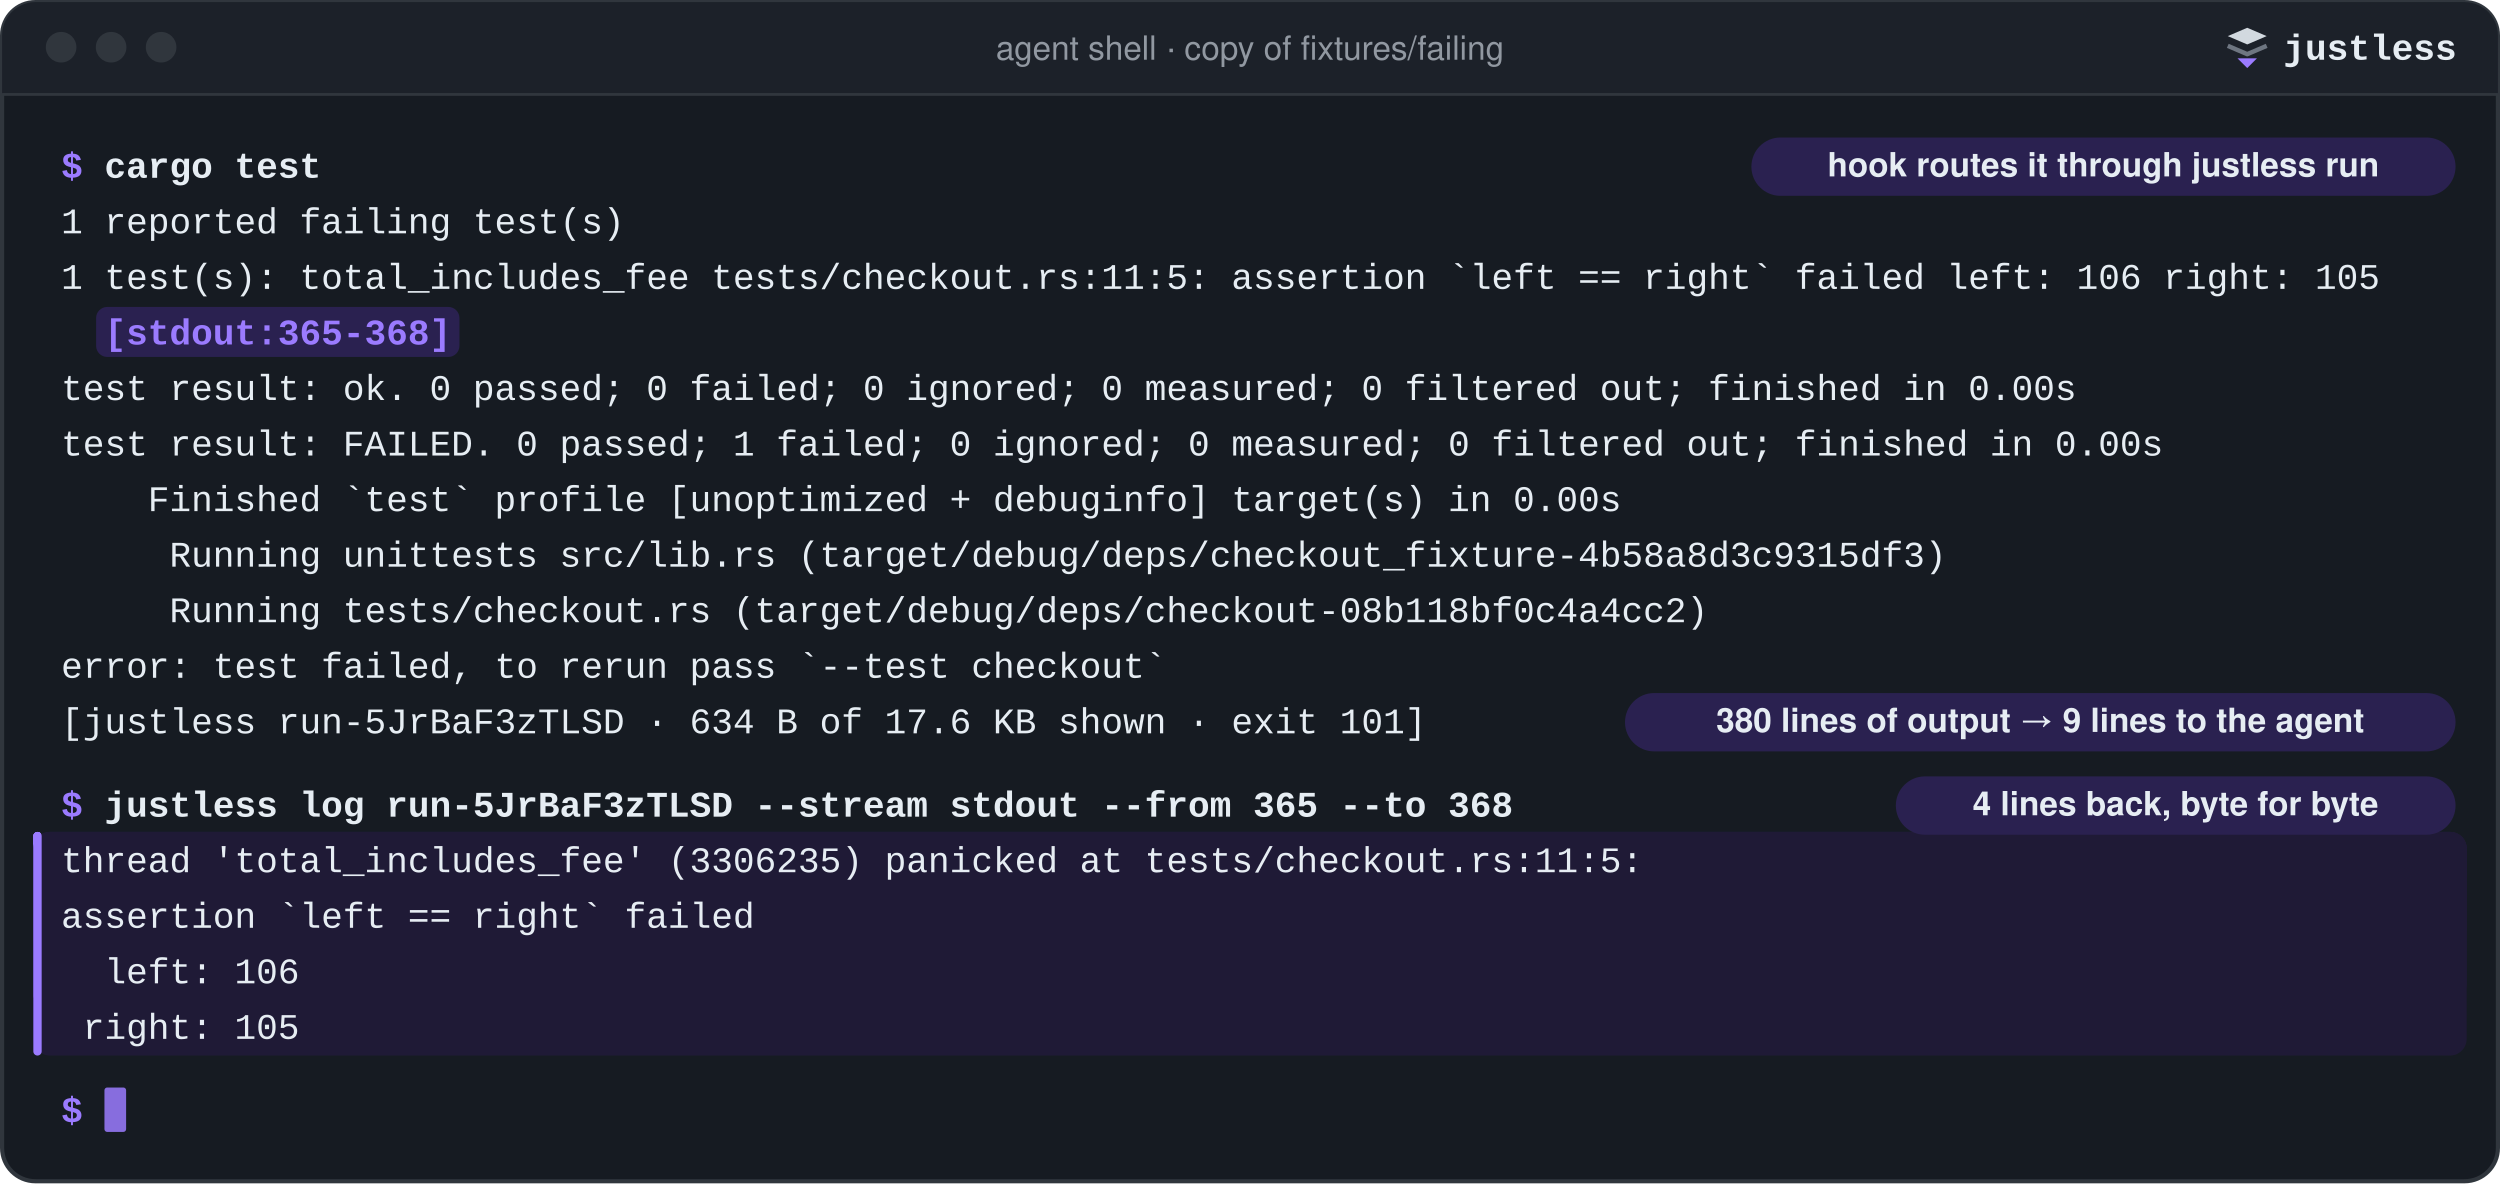
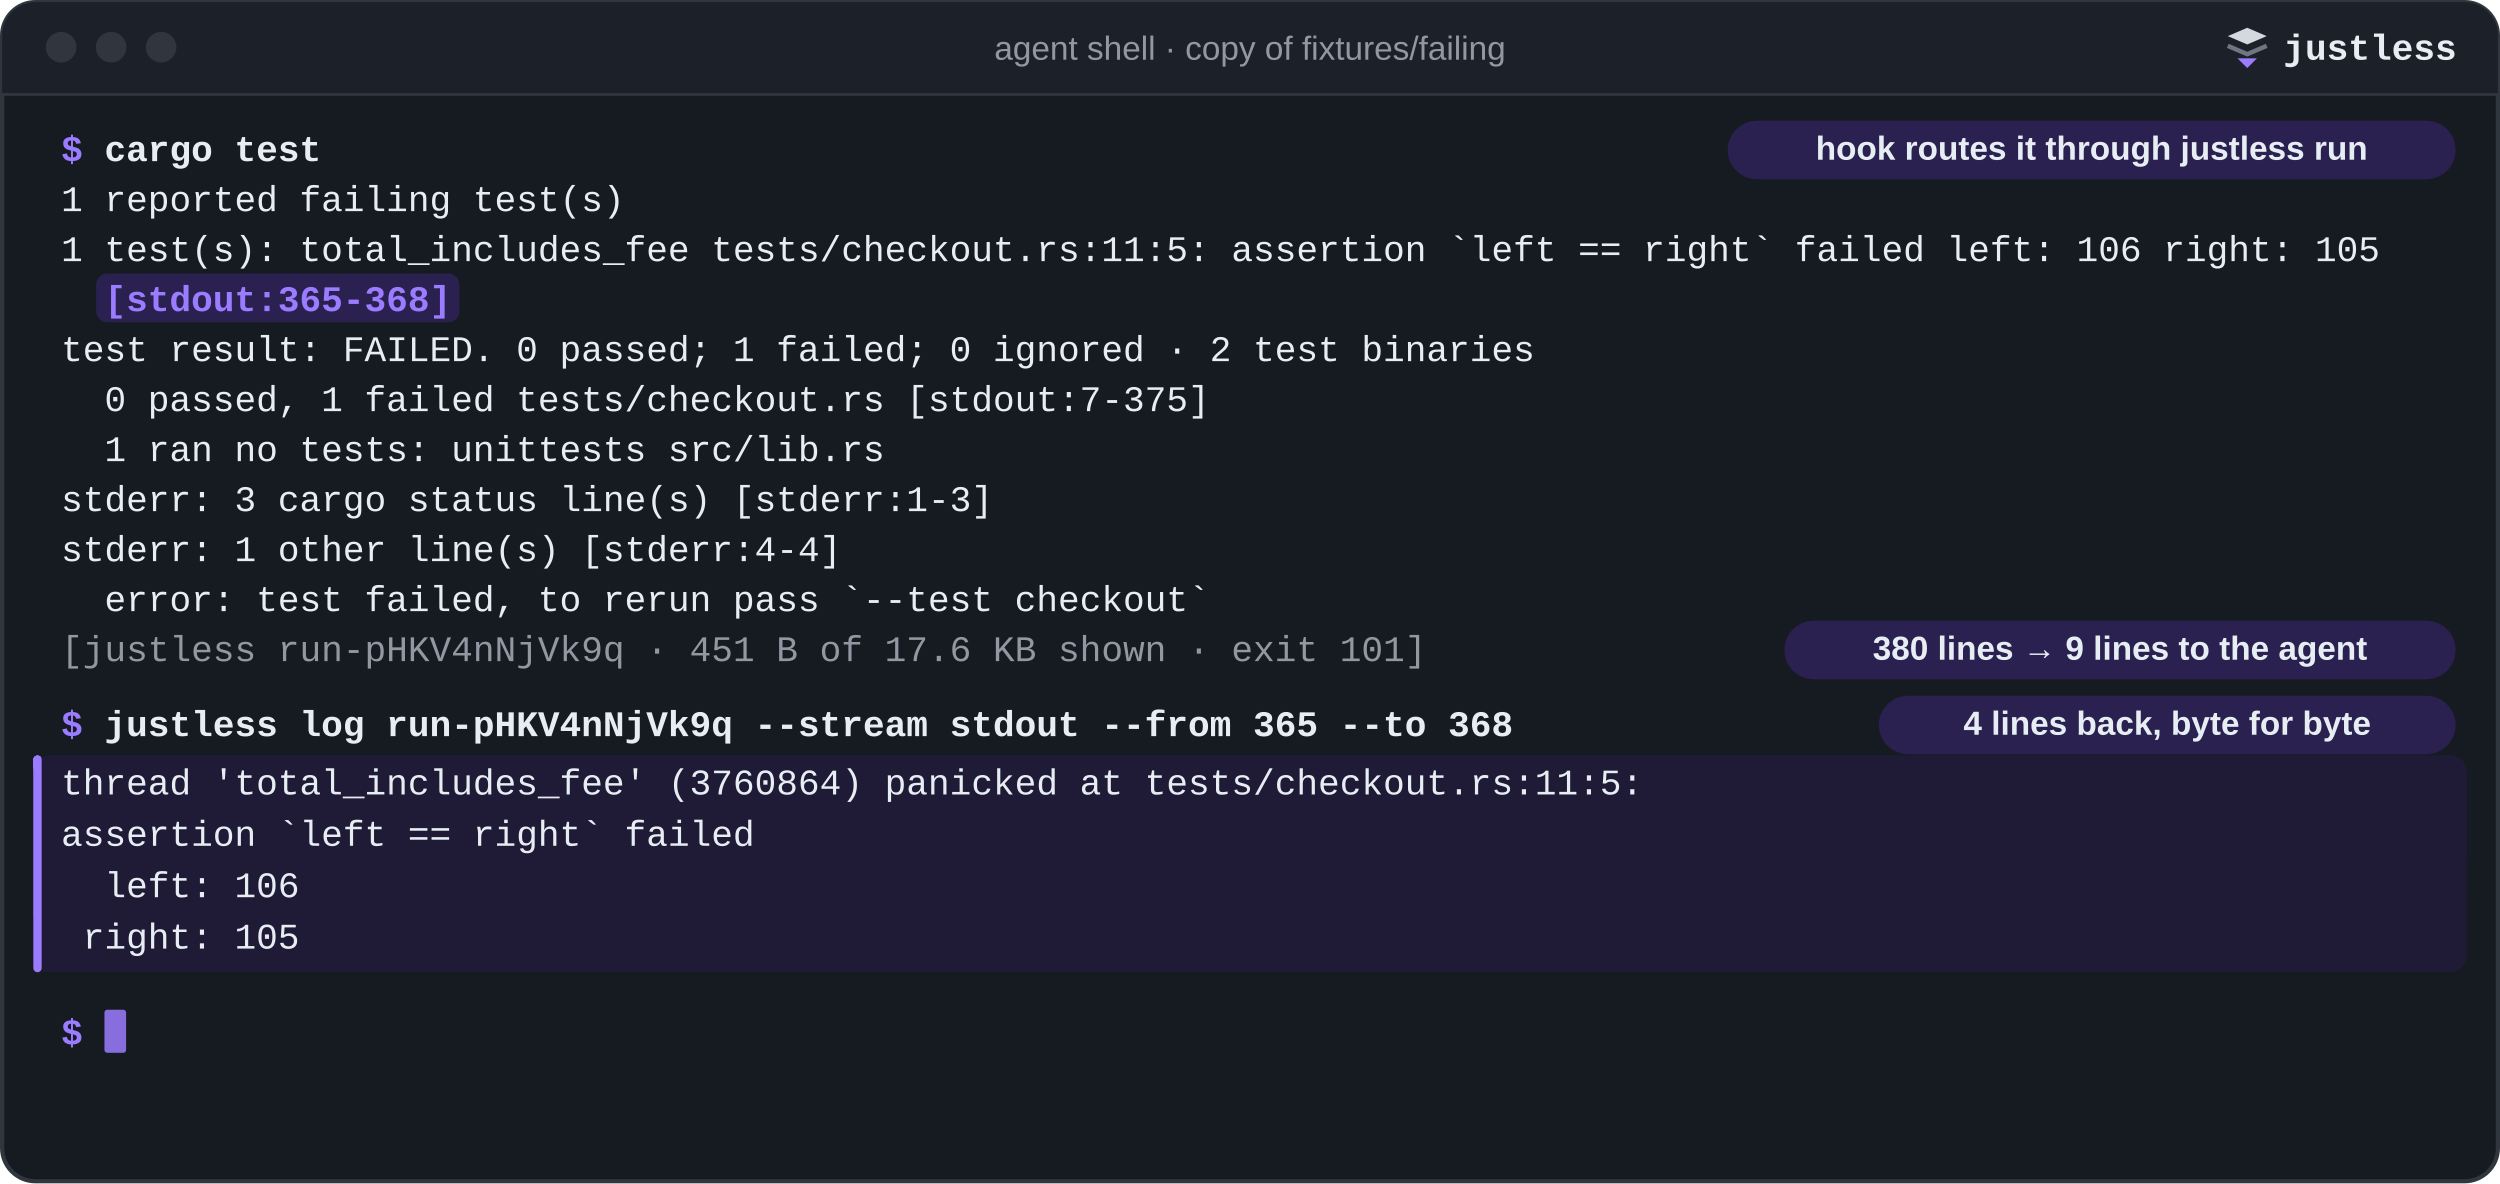
<svg xmlns="http://www.w3.org/2000/svg" viewBox="0 0 900 426" width="900" height="426" role="img" aria-labelledby="t d">
  <style>
- text{font-family:ui-monospace, SFMono-Regular, 'SF Mono', Menlo, Consolas, 'Liberation Mono', monospace;font-size:13px}.s{font-family:-apple-system, BlinkMacSystemFont, 'Segoe UI', Helvetica, Arial, sans-serif;font-size:12px}
- @keyframes a6685{0%,47.743%{opacity:0}47.750%,100%{opacity:1}}
- .a6685{animation:a6685 14.0s linear infinite}
- @keyframes a6785{0%,48.457%{opacity:0}48.464%,100%{opacity:1}}
- .a6785{animation:a6785 14.0s linear infinite}
- @keyframes a6885{0%,49.171%{opacity:0}49.179%,100%{opacity:1}}
- .a6885{animation:a6885 14.0s linear infinite}
- @keyframes a6985{0%,49.886%{opacity:0}49.893%,100%{opacity:1}}
- .a6985{animation:a6985 14.0s linear infinite}
- @keyframes a1450{0%,10.350%{opacity:0}10.357%,100%{opacity:1}}
- .a1450{animation:a1450 14.0s linear infinite}
- @keyframes a1560{0%,11.136%{opacity:0}11.143%,100%{opacity:1}}
- .a1560{animation:a1560 14.0s linear infinite}
- @keyframes pulse{0%,40.243%{opacity:0}44.179%{opacity:1}52.393%,100%{opacity:0}}
- .pulse{opacity:0;animation:pulse 14.0s ease-out infinite}
- @keyframes a1670{0%,11.921%{opacity:0}11.929%,100%{opacity:1}}
- .a1670{animation:a1670 14.0s linear infinite}
- @keyframes a1780{0%,12.707%{opacity:0}12.714%,100%{opacity:1}}
- .a1780{animation:a1780 14.0s linear infinite}
- @keyframes a1890{0%,13.493%{opacity:0}13.500%,100%{opacity:1}}
- .a1890{animation:a1890 14.0s linear infinite}
- @keyframes a2000{0%,14.279%{opacity:0}14.286%,100%{opacity:1}}
- .a2000{animation:a2000 14.0s linear infinite}
- @keyframes a2110{0%,15.064%{opacity:0}15.071%,100%{opacity:1}}
- .a2110{animation:a2110 14.0s linear infinite}
- @keyframes a2220{0%,15.850%{opacity:0}15.857%,100%{opacity:1}}
- .a2220{animation:a2220 14.0s linear infinite}
- @keyframes a2330{0%,16.636%{opacity:0}16.643%,100%{opacity:1}}
- .a2330{animation:a2330 14.0s linear infinite}
- @keyframes a3900{0%,27.850%{opacity:0}27.857%,100%{opacity:1}}
- .a3900{animation:a3900 14.0s linear infinite}
- @keyframes a7535{0%,53.814%{opacity:0}53.821%,100%{opacity:1}}
- .a7535{animation:a7535 14.0s linear infinite}
- @keyframes type_cmd1{0%,2.143%{transform:translateX(0);opacity:1;animation-timing-function:steps(10,end)}7.143%{transform:translateX(78.0px);opacity:1}7.214%,100%{transform:translateX(78.0px);opacity:0}}
- .type_cmd1{opacity:0;animation:type_cmd1 14.0s linear infinite}
- @keyframes cur_cmd1{0%{opacity:0;transform:translateX(0)}0.000%{opacity:0;transform:translateX(0)}0.000%,2.143%{opacity:1;transform:translateX(0);animation-timing-function:steps(10,end)}7.143%,8.207%{opacity:1;transform:translateX(78.0px)}8.214%,100%{opacity:0;transform:translateX(78.0px)}}
- .cur_cmd1{opacity:0;animation:cur_cmd1 14.0s linear infinite}
- @keyframes type_cmd2{0%,30.714%{transform:translateX(0);opacity:1;animation-timing-function:steps(65,end)}44.179%{transform:translateX(507.0px);opacity:1}44.250%,100%{transform:translateX(507.0px);opacity:0}}
- .type_cmd2{opacity:0;animation:type_cmd2 14.0s linear infinite}
- @keyframes cur_cmd2{0%{opacity:0;transform:translateX(0)}27.850%{opacity:0;transform:translateX(0)}27.857%,30.714%{opacity:1;transform:translateX(0);animation-timing-function:steps(65,end)}44.179%,45.957%{opacity:1;transform:translateX(507.0px)}45.964%,100%{opacity:0;transform:translateX(507.0px)}}
- .cur_cmd2{opacity:0;animation:cur_cmd2 14.0s linear infinite}
+ text{font-family:ui-monospace, SFMono-Regular, 'SF Mono', Menlo, Consolas, 'Liberation Mono', 'DejaVu Sans Mono', monospace;font-size:13px}
+ .s{font-family:-apple-system, BlinkMacSystemFont, 'Segoe UI', 'Liberation Sans', 'DejaVu Sans', Helvetica, Arial, sans-serif;font-size:12px}
+ @keyframes a_pill1{0%,8.742%{opacity:0}8.750%,100%{opacity:1}}
+ .a_pill1{animation:a_pill1 12.0s linear infinite}
+ @keyframes a_out0{0%,11.242%{opacity:0}11.250%,100%{opacity:1}}
+ .a_out0{animation:a_out0 12.0s linear infinite}
+ @keyframes a_out1{0%,12.033%{opacity:0}12.042%,100%{opacity:1}}
+ .a_out1{animation:a_out1 12.0s linear infinite}
+ @keyframes a_out2{0%,12.825%{opacity:0}12.833%,100%{opacity:1}}
+ .a_out2{animation:a_out2 12.0s linear infinite}
+ @keyframes a_out3{0%,13.617%{opacity:0}13.625%,100%{opacity:1}}
+ .a_out3{animation:a_out3 12.0s linear infinite}
+ @keyframes a_out4{0%,14.408%{opacity:0}14.417%,100%{opacity:1}}
+ .a_out4{animation:a_out4 12.0s linear infinite}
+ @keyframes a_out5{0%,15.200%{opacity:0}15.208%,100%{opacity:1}}
+ .a_out5{animation:a_out5 12.0s linear infinite}
+ @keyframes a_out6{0%,15.992%{opacity:0}16.000%,100%{opacity:1}}
+ .a_out6{animation:a_out6 12.0s linear infinite}
+ @keyframes a_out7{0%,16.783%{opacity:0}16.792%,100%{opacity:1}}
+ .a_out7{animation:a_out7 12.0s linear infinite}
+ @keyframes a_out8{0%,17.575%{opacity:0}17.583%,100%{opacity:1}}
+ .a_out8{animation:a_out8 12.0s linear infinite}
+ @keyframes a_out9{0%,18.367%{opacity:0}18.375%,100%{opacity:1}}
+ .a_out9{animation:a_out9 12.0s linear infinite}
+ @keyframes a_pill2{0%,21.283%{opacity:0}21.292%,100%{opacity:1}}
+ .a_pill2{animation:a_pill2 12.0s linear infinite}
+ @keyframes a_cmd2{0%,27.533%{opacity:0}27.542%,100%{opacity:1}}
+ .a_cmd2{animation:a_cmd2 12.0s linear infinite}
+ @keyframes a_rep0{0%,46.700%{opacity:0}46.708%,100%{opacity:1}}
+ .a_rep0{animation:a_rep0 12.0s linear infinite}
+ @keyframes a_rep1{0%,47.617%{opacity:0}47.625%,100%{opacity:1}}
+ .a_rep1{animation:a_rep1 12.0s linear infinite}
+ @keyframes a_rep2{0%,48.533%{opacity:0}48.542%,100%{opacity:1}}
+ .a_rep2{animation:a_rep2 12.0s linear infinite}
+ @keyframes a_rep3{0%,49.450%{opacity:0}49.458%,100%{opacity:1}}
+ .a_rep3{animation:a_rep3 12.0s linear infinite}
+ @keyframes a_pill3{0%,51.617%{opacity:0}51.625%,100%{opacity:1}}
+ .a_pill3{animation:a_pill3 12.0s linear infinite}
+ @keyframes a_prompt{0%,54.533%{opacity:0}54.542%,100%{opacity:1}}
+ .a_prompt{animation:a_prompt 12.0s linear infinite}
+ @keyframes pulse{0%,39.625%{opacity:0}43.792%{opacity:1}52.958%,100%{opacity:0}}
+ .pulse{opacity:0;animation:pulse 12.0s ease-out infinite}
+ @keyframes type_cmd1{0%,2.500%{transform:translateX(0);opacity:1;animation-timing-function:steps(10,end)}7.500%{transform:translateX(78.0px);opacity:1}7.583%,100%{transform:translateX(78.0px);opacity:0}}
+ .type_cmd1{opacity:0;animation:type_cmd1 12.0s linear infinite}
+ @keyframes cur_cmd1{0%,2.500%{opacity:1;transform:translateX(0);animation-timing-function:steps(10,end)}7.500%,8.750%{opacity:1;transform:translateX(78.0px)}8.833%,100%{opacity:0;transform:translateX(78.0px)}}
+ .cur_cmd1{opacity:0;animation:cur_cmd1 12.0s linear infinite}
+ @keyframes type_cmd2{0%,29.625%{transform:translateX(0);opacity:1;animation-timing-function:steps(65,end)}43.792%{transform:translateX(507.0px);opacity:1}43.875%,100%{transform:translateX(507.0px);opacity:0}}
+ .type_cmd2{opacity:0;animation:type_cmd2 12.0s linear infinite}
+ @keyframes cur_cmd2{0%,27.533%{opacity:0;transform:translateX(0)}27.542%,29.625%{opacity:1;transform:translateX(0);animation-timing-function:steps(65,end)}43.792%,45.875%{opacity:1;transform:translateX(507.0px)}45.958%,100%{opacity:0;transform:translateX(507.0px)}}
+ .cur_cmd2{opacity:0;animation:cur_cmd2 12.0s linear infinite}
@keyframes blink{0%,49.9%{opacity:1}50%,100%{opacity:0}}
.blink{animation:blink 1s steps(1,end) infinite}
- @keyframes a1150{0%,8.207%{opacity:0}8.214%,100%{opacity:1}}
- .a1150{animation:a1150 14.0s linear infinite}
- @keyframes a2780{0%,19.850%{opacity:0}19.857%,100%{opacity:1}}
- .a2780{animation:a2780 14.0s linear infinite}
- @keyframes a7135{0%,50.957%{opacity:0}50.964%,100%{opacity:1}}
- .a7135{animation:a7135 14.0s linear infinite}
- @keyframes screen{0%,93.929%{opacity:1}97.500%,100%{opacity:0}}
- .screen{animation:screen 14.0s ease-in infinite}
+ @keyframes screen{0%,93.750%{opacity:1}97.500%,100%{opacity:0}}
+ .screen{animation:screen 12.0s ease-in infinite}
@media (prefers-reduced-motion: reduce){*{animation:none!important}}
</style>
  <rect x="0.75" y="0.75" width="898.5" height="424.5" rx="12" fill="#161b22" stroke="#30363d" stroke-width="1.5" />
  <path d="M0.75 34 V12.75 a12 12 0 0 1 12 -12 H887.25 a12 12 0 0 1 12 12 V34 Z" fill="#1c2129" />
  <line x1="0.75" y1="34" x2="899.25" y2="34" stroke="#30363d" />
  <circle cx="22" cy="17.0" r="5.5" fill="#30363d" />
  <circle cx="40" cy="17.0" r="5.5" fill="#30363d" />
  <circle cx="58" cy="17.0" r="5.5" fill="#30363d" />
  <text x="450.0" y="21.5" class="s" font-size="12.5" fill="#9198a1" text-anchor="middle">agent shell · copy of fixtures/failing</text>
  <g transform="translate(802 10.0)">
    <path d="M0 3 L7 0 L14 3 L7 6 Z" fill="#e6edf3" opacity="0.9" />
    <path d="M0 6.5 L7 9.5 L14 6.5" fill="none" stroke="#6e7681" stroke-width="1.6" stroke-linejoin="round" />
    <path d="M3.5 11 L7 14.5 L10.5 11 Z" fill="#9b7bff" />
  </g>
  <text x="822" y="21.5" font-size="13" font-weight="700" fill="#e6edf3">justless</text>
  <clipPath id="clip_cmd1">
-     <rect x="37.1" y="50" width="79.0" height="19" />
+     <rect x="37.1" y="44.0" width="79.0" height="19" />
  </clipPath>
  <clipPath id="clip_cmd2">
-     <rect x="37.1" y="280" width="508.0" height="19" />
+     <rect x="37.1" y="251.0" width="508.0" height="19" />
  </clipPath>
  <g class="screen">
-     <g class="a6685">
-       <rect x="12" y="299.5" width="876" height="20.5" rx="6" fill="#1f1a36" />
-       <rect x="12" y="299.5" width="3" height="20.5" rx="1.5" fill="#9b7bff" />
+     <g class="a_rep0">
+       <rect x="12" y="272.0" width="876" height="22.5" rx="6" fill="#1f1a36" />
+       <rect x="12" y="272.0" width="3" height="22.5" rx="1.5" fill="#9b7bff" />
    </g>
-     <g class="a6785">
-       <rect x="12" y="299.5" width="876" height="40.5" rx="6" fill="#1f1a36" />
-       <rect x="12" y="299.5" width="3" height="40.5" rx="1.5" fill="#9b7bff" />
+     <g class="a_rep1">
+       <rect x="12" y="272.0" width="876" height="41.0" rx="6" fill="#1f1a36" />
+       <rect x="12" y="272.0" width="3" height="41.0" rx="1.5" fill="#9b7bff" />
    </g>
-     <g class="a6885">
-       <rect x="12" y="299.5" width="876" height="60.5" rx="6" fill="#1f1a36" />
-       <rect x="12" y="299.5" width="3" height="60.5" rx="1.5" fill="#9b7bff" />
+     <g class="a_rep2">
+       <rect x="12" y="272.0" width="876" height="59.5" rx="6" fill="#1f1a36" />
+       <rect x="12" y="272.0" width="3" height="59.5" rx="1.5" fill="#9b7bff" />
    </g>
-     <g class="a6985">
-       <rect x="12" y="299.5" width="876" height="80.5" rx="6" fill="#1f1a36" />
-       <rect x="12" y="299.5" width="3" height="80.5" rx="1.5" fill="#9b7bff" />
+     <g class="a_rep3">
+       <rect x="12" y="272.0" width="876" height="78.0" rx="6" fill="#1f1a36" />
+       <rect x="12" y="272.0" width="3" height="78.0" rx="1.5" fill="#9b7bff" />
    </g>
-     <text x="22.0" y="64" fill="#9b7bff" font-weight="700" textLength="7.8" lengthAdjust="spacing" data-c="0" data-r="cmd1">$</text>
-     <text x="37.6" y="64" fill="#e6edf3" font-weight="600" textLength="78.0" lengthAdjust="spacing" data-c="2" data-r="cmd1">cargo test</text>
-     <g class="a1450">
-       <text x="22.0" y="84" fill="#e6edf3" textLength="202.8" lengthAdjust="spacing" data-c="0" data-r="out1:0" data-j="">1 reported failing test(s)</text>
+     <text x="22.0" y="58.0" fill="#9b7bff" font-weight="700" textLength="7.8" lengthAdjust="spacing">$</text>
+     <text x="37.6" y="58.0" fill="#e6edf3" font-weight="600" textLength="78.0" lengthAdjust="spacing">cargo test</text>
+     <g class="a_out0">
+       <text x="22.0" y="76.0" fill="#e6edf3" textLength="202.8" lengthAdjust="spacing">1 reported failing test(s)</text>
    </g>
-     <g class="a1560">
-       <text x="22.0" y="104" fill="#e6edf3" textLength="834.6" lengthAdjust="spacing" data-c="0" data-r="out1:1" data-j="">1 test(s): total_includes_fee tests/checkout.rs:11:5: assertion `left == right` failed left: 106 right: 105</text>
+     <g class="a_out1">
+       <text x="22.0" y="94.0" fill="#e6edf3" textLength="834.6" lengthAdjust="spacing">1 test(s): total_includes_fee tests/checkout.rs:11:5: assertion `left == right` failed left: 106 right: 105</text>
    </g>
-     <g class="a1560">
-       <rect x="34.6" y="110.5" width="130.8" height="18" rx="4" fill="#2a2150" />
-       <rect class="pulse" x="32.6" y="108.5" width="134.8" height="22" rx="6" fill="none" stroke="#9b7bff" stroke-width="1.5" />
-       <text x="37.6" y="124" fill="#9b7bff" font-weight="700" textLength="124.8" lengthAdjust="spacing" data-c="2" data-r="out1:1" data-j=" ">[stdout:365-368]</text>
+     <g class="a_out2">
+       <rect x="34.6" y="98.5" width="130.8" height="17.5" rx="4" fill="#2a2150" />
+       <rect class="pulse" x="32.6" y="96.5" width="134.8" height="21.5" rx="6" fill="none" stroke="#9b7bff" stroke-width="1.5" />
+       <text x="37.6" y="112.0" fill="#9b7bff" font-weight="700" textLength="124.8" lengthAdjust="spacing">[stdout:365-368]</text>
    </g>
-     <g class="a1670">
-       <text x="22.0" y="144" fill="#e6edf3" textLength="725.4" lengthAdjust="spacing" data-c="0" data-r="out1:2" data-j="">test result: ok. 0 passed; 0 failed; 0 ignored; 0 measured; 0 filtered out; finished in 0.00s</text>
+     <g class="a_out3">
+       <text x="22.0" y="130.0" fill="#e6edf3" textLength="530.4" lengthAdjust="spacing">test result: FAILED. 0 passed; 1 failed; 0 ignored · 2 test binaries</text>
    </g>
-     <g class="a1780">
-       <text x="22.0" y="164" fill="#e6edf3" textLength="756.6" lengthAdjust="spacing" data-c="0" data-r="out1:3" data-j="">test result: FAILED. 0 passed; 1 failed; 0 ignored; 0 measured; 0 filtered out; finished in 0.00s</text>
+     <g class="a_out4">
+       <text x="37.6" y="148.0" fill="#e6edf3" textLength="405.6" lengthAdjust="spacing">0 passed, 1 failed  tests/checkout.rs [stdout:7-375]</text>
    </g>
-     <g class="a1890">
-       <text x="53.2" y="184" fill="#e6edf3" textLength="530.4" lengthAdjust="spacing" data-c="4" data-r="out1:4" data-j="">Finished `test` profile [unoptimized + debuginfo] target(s) in 0.00s</text>
+     <g class="a_out5">
+       <text x="37.6" y="166.0" fill="#e6edf3" textLength="280.8" lengthAdjust="spacing">1 ran no tests: unittests src/lib.rs</text>
    </g>
-     <g class="a2000">
-       <text x="61.0" y="204" fill="#e6edf3" textLength="639.6" lengthAdjust="spacing" data-c="5" data-r="out1:5" data-j="">Running unittests src/lib.rs (target/debug/deps/checkout_fixture-4b58a8d3c9315df3)</text>
+     <g class="a_out6">
+       <text x="22.0" y="184.0" fill="#e6edf3" textLength="335.4" lengthAdjust="spacing">stderr: 3 cargo status line(s) [stderr:1-3]</text>
    </g>
-     <g class="a2110">
-       <text x="61.0" y="224" fill="#e6edf3" textLength="553.8" lengthAdjust="spacing" data-c="5" data-r="out1:6" data-j="">Running tests/checkout.rs (target/debug/deps/checkout-08b118bf0c4a4cc2)</text>
+     <g class="a_out7">
+       <text x="22.0" y="202.0" fill="#e6edf3" textLength="280.8" lengthAdjust="spacing">stderr: 1 other line(s) [stderr:4-4]</text>
    </g>
-     <g class="a2220">
-       <text x="22.0" y="244" fill="#e6edf3" textLength="397.8" lengthAdjust="spacing" data-c="0" data-r="out1:7" data-j="">error: test failed, to rerun pass `--test checkout`</text>
+     <g class="a_out8">
+       <text x="37.6" y="220.0" fill="#e6edf3" textLength="397.8" lengthAdjust="spacing">error: test failed, to rerun pass `--test checkout`</text>
    </g>
-     <g class="a2330">
-       <text x="22.0" y="264" fill="#e6edf3" textLength="491.4" lengthAdjust="spacing" data-c="0" data-r="out1:8" data-j="">[justless run-5JrBaF3zTLSD · 634 B of 17.6 KB shown · exit 101]</text>
+     <g class="a_out9">
+       <text x="22.0" y="238.0" fill="#9198a1" textLength="491.4" lengthAdjust="spacing">[justless run-pHKV4nNjVk9q · 451 B of 17.6 KB shown · exit 101]</text>
    </g>
-     <g class="a3900">
-       <text x="22.0" y="294" fill="#9b7bff" font-weight="700" textLength="7.8" lengthAdjust="spacing" data-c="0" data-r="cmd2">$</text>
-       <text x="37.6" y="294" fill="#e6edf3" font-weight="600" textLength="507.0" lengthAdjust="spacing" data-c="2" data-r="cmd2">justless log run-5JrBaF3zTLSD --stream stdout --from 365 --to 368</text>
+     <g class="a_cmd2">
+       <text x="22.0" y="265.0" fill="#9b7bff" font-weight="700" textLength="7.8" lengthAdjust="spacing">$</text>
+       <text x="37.6" y="265.0" fill="#e6edf3" font-weight="600" textLength="507.0" lengthAdjust="spacing">justless log run-pHKV4nNjVk9q --stream stdout --from 365 --to 368</text>
    </g>
-     <g class="a6685">
-       <text x="22.0" y="314" fill="#e6edf3" textLength="569.4" lengthAdjust="spacing" data-c="0" data-r="out2:0" data-j="">thread 'total_includes_fee' (3306235) panicked at tests/checkout.rs:11:5:</text>
+     <g class="a_rep0">
+       <text x="22.0" y="286.0" fill="#e6edf3" textLength="569.4" lengthAdjust="spacing">thread 'total_includes_fee' (3760864) panicked at tests/checkout.rs:11:5:</text>
    </g>
-     <g class="a6785">
-       <text x="22.0" y="334" fill="#e6edf3" textLength="249.6" lengthAdjust="spacing" data-c="0" data-r="out2:1" data-j="">assertion `left == right` failed</text>
+     <g class="a_rep1">
+       <text x="22.0" y="304.5" fill="#e6edf3" textLength="249.6" lengthAdjust="spacing">assertion `left == right` failed</text>
    </g>
-     <g class="a6885">
-       <text x="37.6" y="354" fill="#e6edf3" textLength="70.2" lengthAdjust="spacing" data-c="2" data-r="out2:2" data-j="">left: 106</text>
+     <g class="a_rep2">
+       <text x="37.6" y="323.0" fill="#e6edf3" textLength="70.2" lengthAdjust="spacing">left: 106</text>
    </g>
-     <g class="a6985">
-       <text x="29.8" y="374" fill="#e6edf3" textLength="78.0" lengthAdjust="spacing" data-c="1" data-r="out2:3" data-j="">right: 105</text>
+     <g class="a_rep3">
+       <text x="29.8" y="341.5" fill="#e6edf3" textLength="78.0" lengthAdjust="spacing">right: 105</text>
    </g>
-     <g class="a7535">
-       <text x="22.0" y="404" fill="#9b7bff" font-weight="700" textLength="7.8" lengthAdjust="spacing" data-c="0" data-r="prompt">$</text>
+     <g class="a_prompt">
+       <text x="22.0" y="376.0" fill="#9b7bff" font-weight="700" textLength="7.8" lengthAdjust="spacing">$</text>
    </g>
    <g clip-path="url(#clip_cmd1)">
-       <rect class="type_cmd1" x="37.1" y="50" width="79.0" height="19" fill="#161b22" />
+       <rect class="type_cmd1" x="37.1" y="44.0" width="79.0" height="19" fill="#161b22" />
    </g>
-     <rect class="cur_cmd1" x="37.6" y="51.5" width="7.8" height="16" rx="1" fill="#9b7bff" opacity="0.85" />
+     <rect class="cur_cmd1" x="37.6" y="45.5" width="7.8" height="15.5" rx="1" fill="#9b7bff" opacity="0.85" />
    <g clip-path="url(#clip_cmd2)">
-       <rect class="type_cmd2" x="37.1" y="280" width="508.0" height="19" fill="#161b22" />
+       <rect class="type_cmd2" x="37.1" y="251.0" width="508.0" height="19" fill="#161b22" />
    </g>
-     <rect class="cur_cmd2" x="37.6" y="281.5" width="7.8" height="16" rx="1" fill="#9b7bff" opacity="0.85" />
-     <g class="a7535">
-       <rect class="blink" x="37.6" y="391.5" width="7.8" height="16" rx="1" fill="#9b7bff" opacity="0.85" />
+     <rect class="cur_cmd2" x="37.6" y="252.5" width="7.8" height="15.5" rx="1" fill="#9b7bff" opacity="0.85" />
+     <g class="a_prompt">
+       <rect class="blink" x="37.6" y="363.5" width="7.8" height="15.5" rx="1" fill="#9b7bff" opacity="0.85" />
    </g>
-     <g class="a1150">
-       <rect x="630.5" y="49.5" width="253.5" height="21" rx="10.5" fill="#2a2150" />
-       <text x="757.2" y="63.5" class="s" font-size="12" font-weight="600" fill="#e6edf3" text-anchor="middle" data-note="1">hook routes it through justless run</text>
+     <g class="a_pill1">
+       <rect x="622.0" y="43.5" width="262.0" height="21" rx="10.5" fill="#2a2150" />
+       <text x="753.0" y="57.5" class="s" font-size="12" font-weight="600" fill="#e6edf3" text-anchor="middle">hook routes it through justless run</text>
    </g>
-     <g class="a2780">
-       <rect x="585.0" y="249.5" width="299.0" height="21" rx="10.5" fill="#2a2150" />
-       <text x="734.5" y="263.5" class="s" font-size="12" font-weight="600" fill="#e6edf3" text-anchor="middle" data-note="1">380 lines of output → 9 lines to the agent</text>
+     <g class="a_pill2">
+       <rect x="642.4" y="223.5" width="241.6" height="21" rx="10.5" fill="#2a2150" />
+       <text x="763.2" y="237.5" class="s" font-size="12" font-weight="600" fill="#e6edf3" text-anchor="middle">380 lines → 9 lines to the agent</text>
    </g>
-     <g class="a7135">
-       <rect x="682.5" y="279.5" width="201.5" height="21" rx="10.5" fill="#2a2150" />
-       <text x="783.2" y="293.5" class="s" font-size="12" font-weight="600" fill="#e6edf3" text-anchor="middle" data-note="1">4 lines back, byte for byte</text>
+     <g class="a_pill3">
+       <rect x="676.4" y="250.5" width="207.6" height="21" rx="10.5" fill="#2a2150" />
+       <text x="780.2" y="264.5" class="s" font-size="12" font-weight="600" fill="#e6edf3" text-anchor="middle">4 lines back, byte for byte</text>
    </g>
  </g>
</svg>
